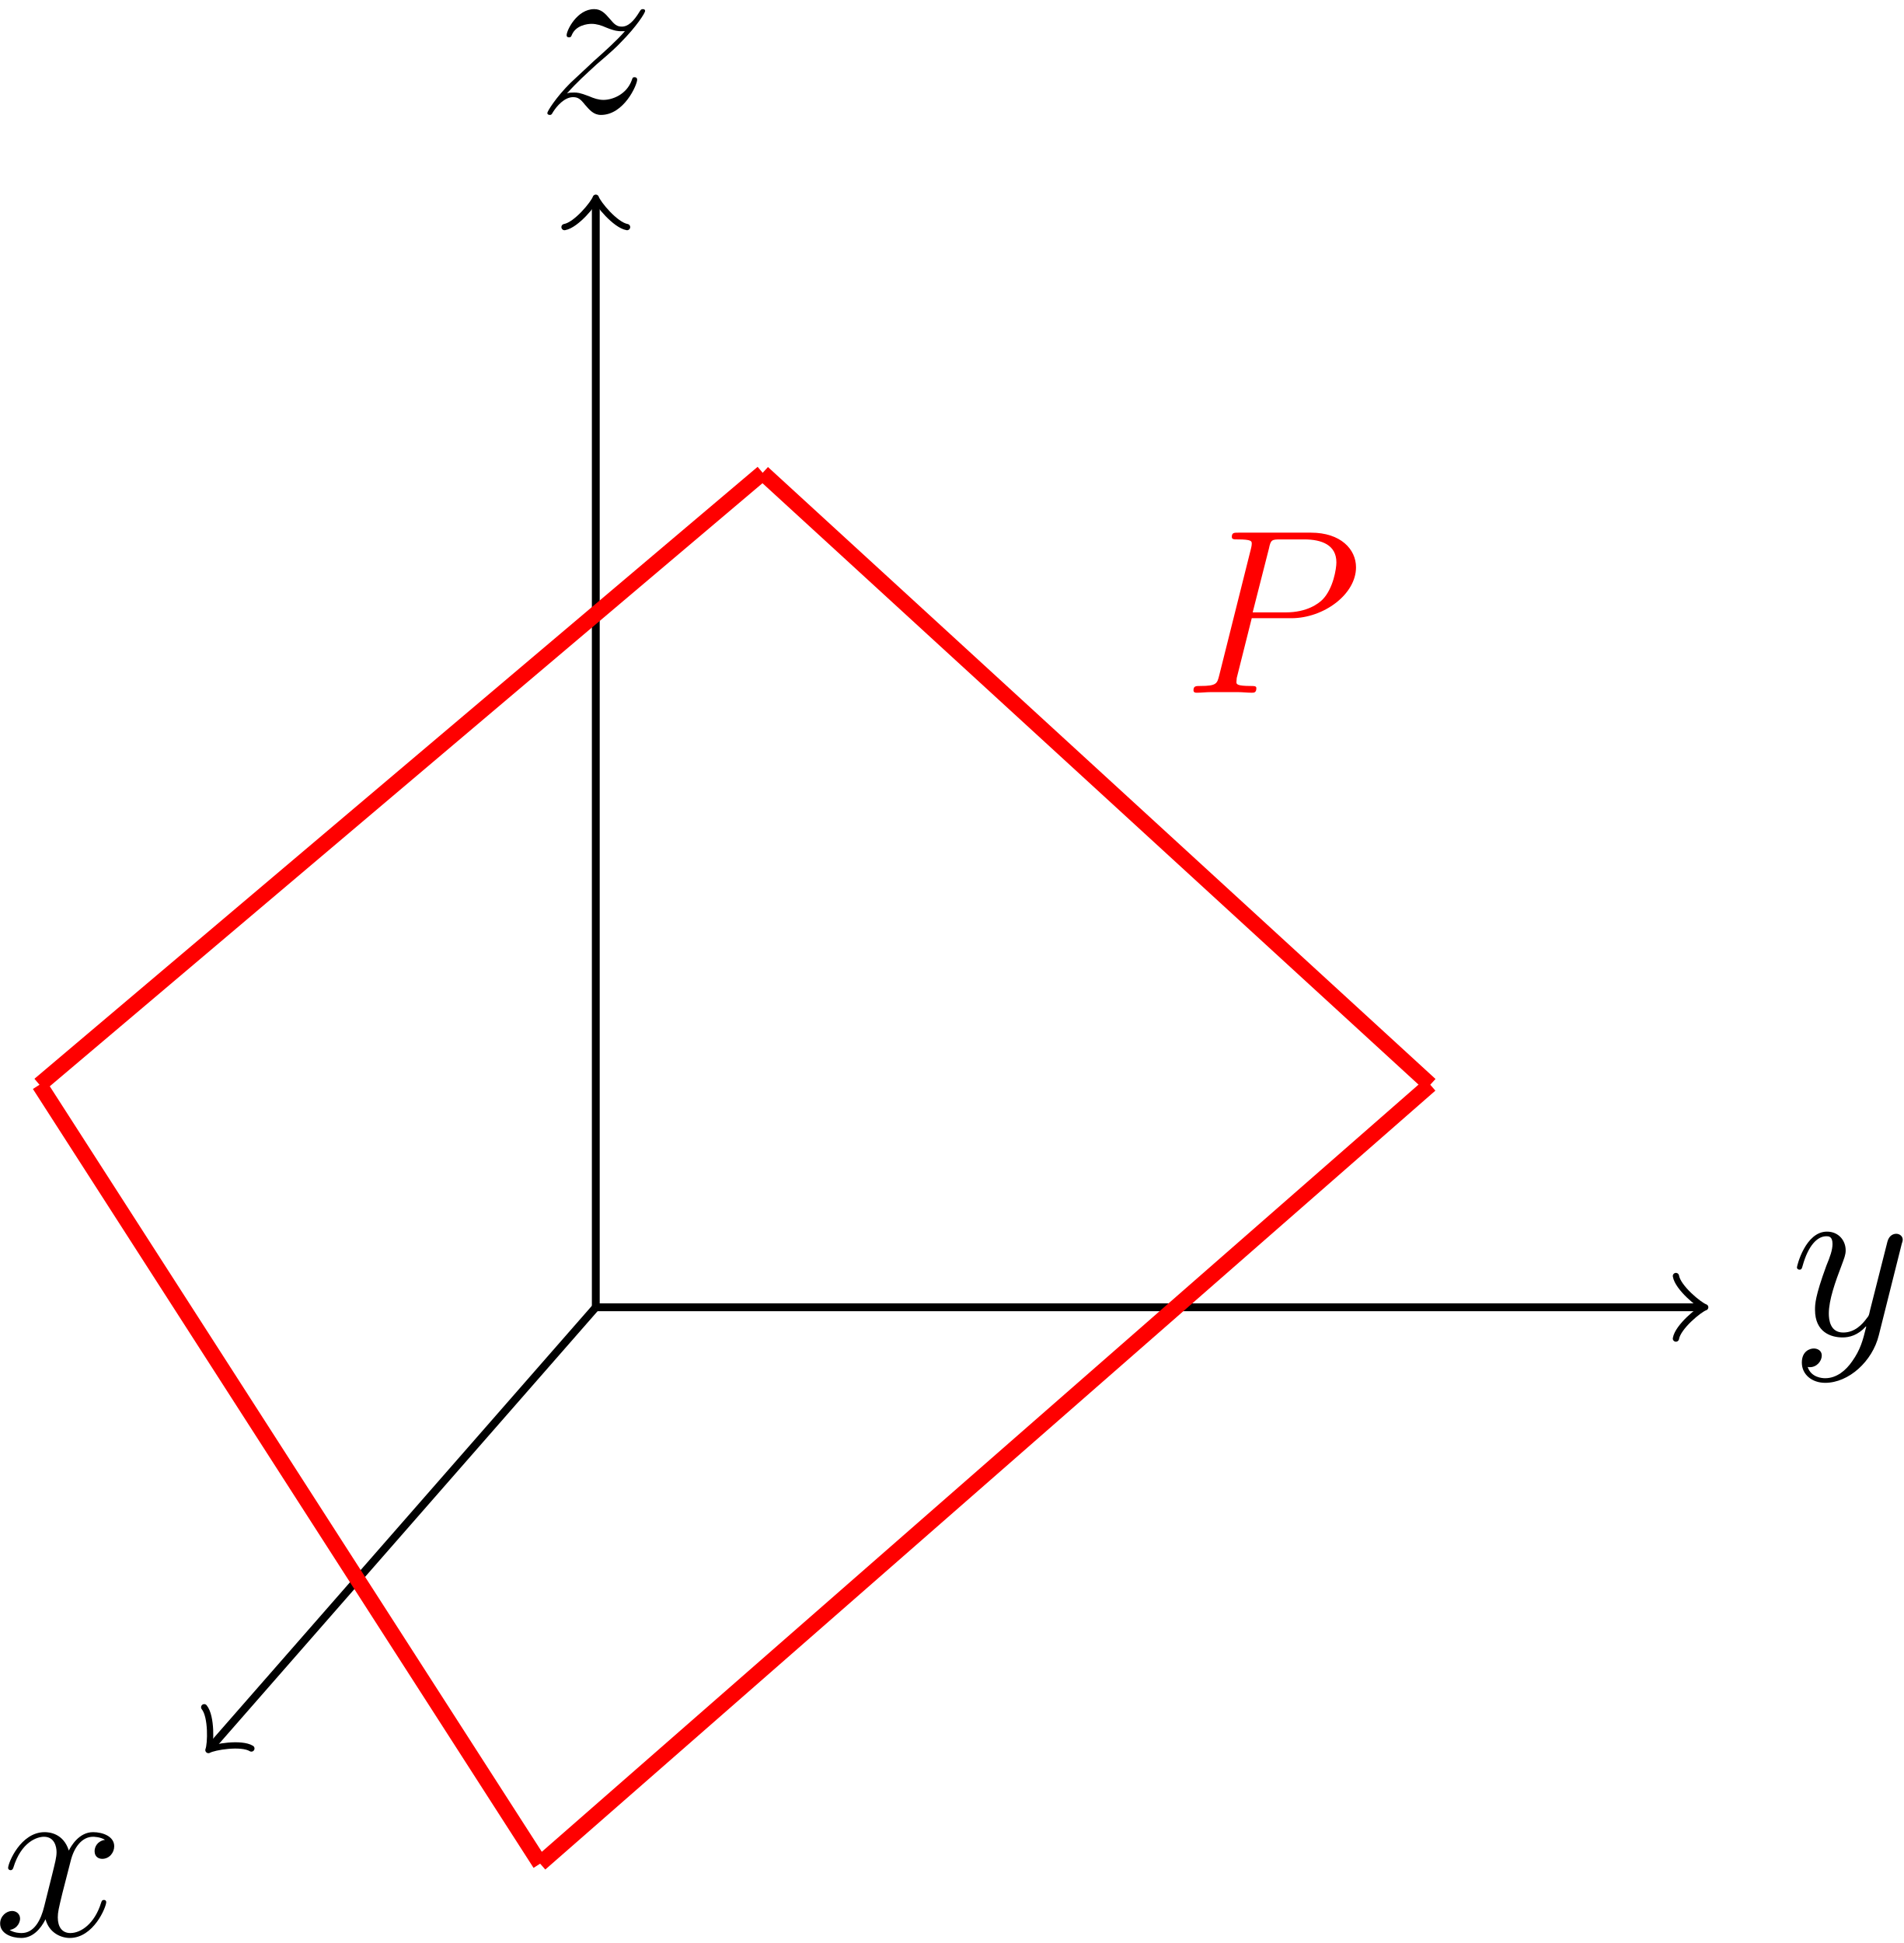
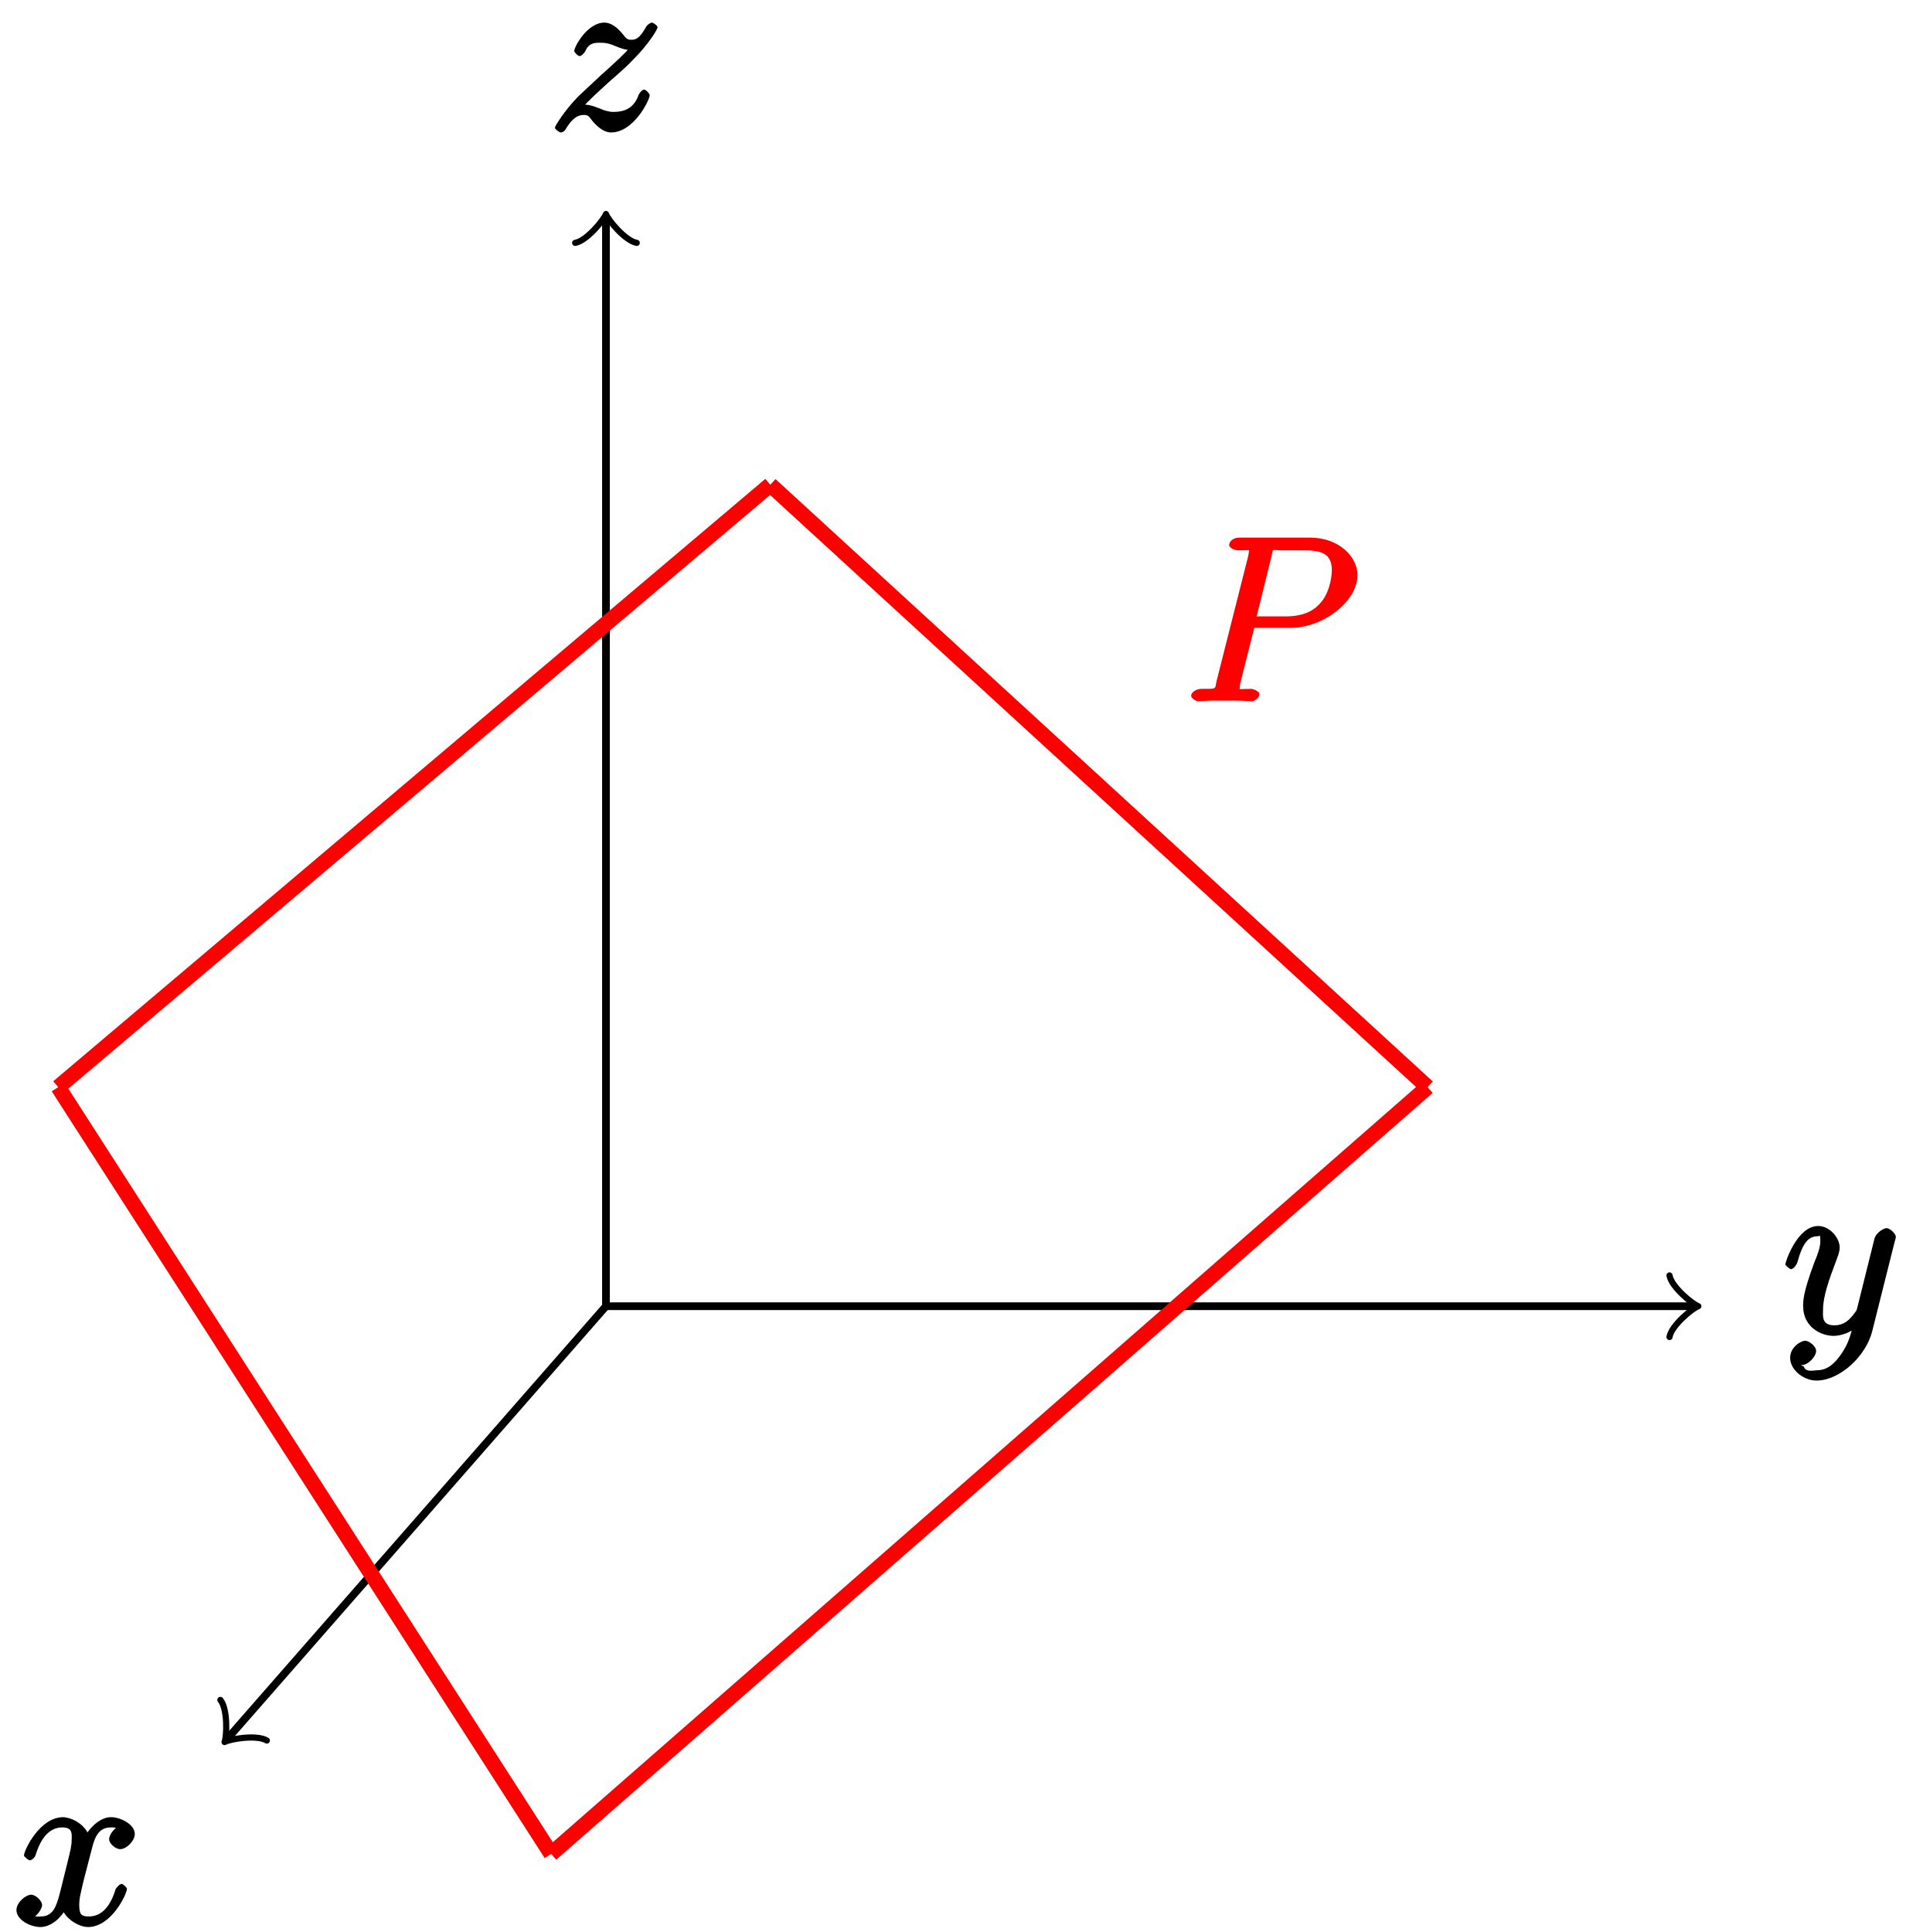
- <svg xmlns="http://www.w3.org/2000/svg" xmlns:xlink="http://www.w3.org/1999/xlink" width="97pt" height="99pt" viewBox="0 0 97 99" version="1.1">
+ <svg xmlns="http://www.w3.org/2000/svg" xmlns:xlink="http://www.w3.org/1999/xlink" width="99pt" height="100pt" viewBox="0 0 99 100" version="1.1">
  <defs>
    <g>
      <symbol overflow="visible" id="glyph0-0">
        <path style="stroke:none;" d="" />
      </symbol>
      <symbol overflow="visible" id="glyph0-1">
-         <path style="stroke:none;" d="M 3.141 1.344 C 2.828 1.797 2.359 2.203 1.766 2.203 C 1.625 2.203 1.047 2.172 0.875 1.625 C 0.906 1.641 0.969 1.641 0.984 1.641 C 1.344 1.641 1.594 1.328 1.594 1.047 C 1.594 0.781 1.359 0.688 1.188 0.688 C 0.984 0.688 0.578 0.828 0.578 1.406 C 0.578 2.016 1.094 2.438 1.766 2.438 C 2.969 2.438 4.172 1.344 4.5 0.016 L 5.672 -4.656 C 5.688 -4.703 5.719 -4.781 5.719 -4.859 C 5.719 -5.031 5.562 -5.156 5.391 -5.156 C 5.281 -5.156 5.031 -5.109 4.938 -4.75 L 4.047 -1.234 C 4 -1.016 4 -0.984 3.891 -0.859 C 3.656 -0.531 3.266 -0.125 2.688 -0.125 C 2.016 -0.125 1.953 -0.781 1.953 -1.094 C 1.953 -1.781 2.281 -2.703 2.609 -3.562 C 2.734 -3.906 2.812 -4.078 2.812 -4.312 C 2.812 -4.812 2.453 -5.266 1.859 -5.266 C 0.766 -5.266 0.328 -3.531 0.328 -3.438 C 0.328 -3.391 0.375 -3.328 0.453 -3.328 C 0.562 -3.328 0.578 -3.375 0.625 -3.547 C 0.906 -4.547 1.359 -5.031 1.828 -5.031 C 1.938 -5.031 2.141 -5.031 2.141 -4.641 C 2.141 -4.328 2.016 -3.984 1.828 -3.531 C 1.25 -1.953 1.25 -1.562 1.25 -1.281 C 1.25 -0.141 2.062 0.125 2.656 0.125 C 3 0.125 3.438 0.016 3.844 -0.438 L 3.859 -0.422 C 3.688 0.281 3.562 0.75 3.141 1.344 Z M 3.141 1.344 " />
+         <path style="stroke:none;" d="M 3.031 1.094 C 2.703 1.547 2.359 1.906 1.766 1.906 C 1.625 1.906 1.203 2.031 1.109 1.703 C 0.906 1.641 0.969 1.641 0.984 1.641 C 1.344 1.641 1.75 1.188 1.75 0.906 C 1.75 0.641 1.359 0.375 1.188 0.375 C 0.984 0.375 0.406 0.688 0.406 1.266 C 0.406 1.875 1.094 2.438 1.766 2.438 C 2.969 2.438 4.328 1.188 4.656 -0.125 L 5.828 -4.797 C 5.844 -4.859 5.875 -4.922 5.875 -5 C 5.875 -5.172 5.562 -5.453 5.391 -5.453 C 5.281 -5.453 4.859 -5.25 4.766 -4.891 L 3.891 -1.375 C 3.828 -1.156 3.875 -1.25 3.781 -1.109 C 3.531 -0.781 3.266 -0.422 2.688 -0.422 C 2.016 -0.422 2.109 -0.922 2.109 -1.25 C 2.109 -1.922 2.438 -2.844 2.766 -3.703 C 2.891 -4.047 2.969 -4.219 2.969 -4.453 C 2.969 -4.953 2.453 -5.562 1.859 -5.562 C 0.766 -5.562 0.156 -3.688 0.156 -3.578 C 0.156 -3.531 0.375 -3.328 0.453 -3.328 C 0.562 -3.328 0.734 -3.531 0.781 -3.688 C 1.062 -4.703 1.359 -5.031 1.828 -5.031 C 1.938 -5.031 1.969 -5.172 1.969 -4.781 C 1.969 -4.469 1.844 -4.125 1.656 -3.672 C 1.078 -2.109 1.078 -1.703 1.078 -1.422 C 1.078 -0.281 2.062 0.125 2.656 0.125 C 3 0.125 3.531 -0.031 3.844 -0.344 L 3.688 -0.516 C 3.516 0.141 3.438 0.5 3.031 1.094 Z M 3.031 1.094 " />
      </symbol>
      <symbol overflow="visible" id="glyph0-2">
-         <path style="stroke:none;" d="M 1.516 -0.969 C 2.031 -1.547 2.453 -1.922 3.047 -2.469 C 3.766 -3.078 4.078 -3.375 4.25 -3.562 C 5.078 -4.391 5.5 -5.078 5.5 -5.172 C 5.5 -5.266 5.406 -5.266 5.375 -5.266 C 5.297 -5.266 5.266 -5.219 5.219 -5.141 C 4.906 -4.625 4.625 -4.375 4.312 -4.375 C 4.062 -4.375 3.938 -4.484 3.703 -4.766 C 3.453 -5.062 3.25 -5.266 2.906 -5.266 C 2.031 -5.266 1.5 -4.188 1.5 -3.938 C 1.5 -3.891 1.516 -3.828 1.625 -3.828 C 1.719 -3.828 1.734 -3.875 1.766 -3.953 C 1.969 -4.438 2.547 -4.516 2.766 -4.516 C 3.031 -4.516 3.266 -4.438 3.516 -4.328 C 3.969 -4.141 4.156 -4.141 4.281 -4.141 C 4.359 -4.141 4.406 -4.141 4.469 -4.141 C 4.078 -3.688 3.438 -3.109 2.891 -2.625 L 1.688 -1.5 C 0.953 -0.766 0.516 -0.062 0.516 0.031 C 0.516 0.094 0.578 0.125 0.641 0.125 C 0.719 0.125 0.734 0.109 0.812 -0.031 C 1 -0.328 1.391 -0.781 1.828 -0.781 C 2.078 -0.781 2.203 -0.688 2.438 -0.391 C 2.672 -0.125 2.875 0.125 3.25 0.125 C 4.422 0.125 5.094 -1.406 5.094 -1.672 C 5.094 -1.719 5.078 -1.797 4.953 -1.797 C 4.859 -1.797 4.859 -1.75 4.812 -1.625 C 4.547 -0.922 3.844 -0.641 3.375 -0.641 C 3.125 -0.641 2.891 -0.719 2.641 -0.828 C 2.156 -1.016 2.031 -1.016 1.875 -1.016 C 1.75 -1.016 1.625 -1.016 1.516 -0.969 Z M 1.516 -0.969 " />
+         <path style="stroke:none;" d="M 1.625 -1 C 2.141 -1.594 2.562 -1.953 3.156 -2.5 C 3.875 -3.125 4.188 -3.422 4.344 -3.594 C 5.188 -4.422 5.656 -5.219 5.656 -5.312 C 5.656 -5.422 5.406 -5.562 5.375 -5.562 C 5.297 -5.562 5.156 -5.469 5.094 -5.391 C 4.797 -4.875 4.625 -4.672 4.312 -4.672 C 4.062 -4.672 4.047 -4.734 3.812 -5.016 C 3.562 -5.312 3.25 -5.562 2.906 -5.562 C 2.031 -5.562 1.344 -4.328 1.344 -4.078 C 1.344 -4.047 1.516 -3.828 1.625 -3.828 C 1.719 -3.828 1.891 -4.016 1.922 -4.094 C 2.125 -4.578 2.547 -4.516 2.766 -4.516 C 3.031 -4.516 3.266 -4.438 3.516 -4.328 C 3.969 -4.141 4.156 -4.141 4.281 -4.141 C 4.359 -4.141 4.406 -4.141 4.469 -4.141 L 4.344 -4.406 C 3.953 -3.938 3.312 -3.359 2.766 -2.875 L 1.562 -1.75 C 0.844 -1.016 0.344 -0.203 0.344 -0.125 C 0.344 -0.047 0.578 0.125 0.641 0.125 C 0.719 0.125 0.844 0.078 0.922 -0.078 C 1.109 -0.375 1.391 -0.781 1.828 -0.781 C 2.078 -0.781 2.078 -0.734 2.312 -0.438 C 2.547 -0.172 2.875 0.125 3.25 0.125 C 4.422 0.125 5.25 -1.547 5.25 -1.812 C 5.25 -1.859 5.078 -2.094 4.953 -2.094 C 4.859 -2.094 4.688 -1.891 4.656 -1.766 C 4.391 -1.062 3.844 -0.938 3.375 -0.938 C 3.125 -0.938 2.891 -1.016 2.641 -1.125 C 2.156 -1.312 2.031 -1.312 1.875 -1.312 C 1.75 -1.312 1.625 -1.312 1.516 -1.266 Z M 1.625 -1 " />
      </symbol>
      <symbol overflow="visible" id="glyph0-3">
-         <path style="stroke:none;" d="M 5.672 -4.875 C 5.281 -4.812 5.141 -4.516 5.141 -4.297 C 5.141 -4 5.359 -3.906 5.531 -3.906 C 5.891 -3.906 6.141 -4.219 6.141 -4.547 C 6.141 -5.047 5.562 -5.266 5.062 -5.266 C 4.344 -5.266 3.938 -4.547 3.828 -4.328 C 3.547 -5.219 2.812 -5.266 2.594 -5.266 C 1.375 -5.266 0.734 -3.703 0.734 -3.438 C 0.734 -3.391 0.781 -3.328 0.859 -3.328 C 0.953 -3.328 0.984 -3.406 1 -3.453 C 1.406 -4.781 2.219 -5.031 2.562 -5.031 C 3.094 -5.031 3.203 -4.531 3.203 -4.25 C 3.203 -3.984 3.125 -3.703 2.984 -3.125 L 2.578 -1.5 C 2.406 -0.781 2.062 -0.125 1.422 -0.125 C 1.359 -0.125 1.062 -0.125 0.812 -0.281 C 1.25 -0.359 1.344 -0.719 1.344 -0.859 C 1.344 -1.094 1.156 -1.25 0.938 -1.25 C 0.641 -1.25 0.328 -0.984 0.328 -0.609 C 0.328 -0.109 0.891 0.125 1.406 0.125 C 1.984 0.125 2.391 -0.328 2.641 -0.828 C 2.828 -0.125 3.438 0.125 3.875 0.125 C 5.094 0.125 5.734 -1.453 5.734 -1.703 C 5.734 -1.766 5.688 -1.812 5.625 -1.812 C 5.516 -1.812 5.5 -1.75 5.469 -1.656 C 5.141 -0.609 4.453 -0.125 3.906 -0.125 C 3.484 -0.125 3.266 -0.438 3.266 -0.922 C 3.266 -1.188 3.312 -1.375 3.5 -2.156 L 3.922 -3.797 C 4.094 -4.5 4.5 -5.031 5.062 -5.031 C 5.078 -5.031 5.422 -5.031 5.672 -4.875 Z M 5.672 -4.875 " />
+         <path style="stroke:none;" d="M 5.672 -5.172 C 5.281 -5.109 4.969 -4.656 4.969 -4.438 C 4.969 -4.141 5.359 -3.906 5.531 -3.906 C 5.891 -3.906 6.297 -4.359 6.297 -4.688 C 6.297 -5.188 5.562 -5.562 5.062 -5.562 C 4.344 -5.562 3.766 -4.703 3.656 -4.469 L 3.984 -4.469 C 3.703 -5.359 2.812 -5.562 2.594 -5.562 C 1.375 -5.562 0.562 -3.844 0.562 -3.578 C 0.562 -3.531 0.781 -3.328 0.859 -3.328 C 0.953 -3.328 1.094 -3.438 1.156 -3.578 C 1.562 -4.922 2.219 -5.031 2.562 -5.031 C 3.094 -5.031 3.031 -4.672 3.031 -4.391 C 3.031 -4.125 2.969 -3.844 2.828 -3.281 L 2.422 -1.641 C 2.234 -0.922 2.062 -0.422 1.422 -0.422 C 1.359 -0.422 1.172 -0.375 0.922 -0.531 L 0.812 -0.281 C 1.25 -0.359 1.5 -0.859 1.5 -1 C 1.5 -1.25 1.156 -1.547 0.938 -1.547 C 0.641 -1.547 0.172 -1.141 0.172 -0.75 C 0.172 -0.25 0.891 0.125 1.406 0.125 C 1.984 0.125 2.5 -0.375 2.75 -0.859 L 2.469 -0.969 C 2.672 -0.266 3.438 0.125 3.875 0.125 C 5.094 0.125 5.891 -1.594 5.891 -1.859 C 5.891 -1.906 5.688 -2.109 5.625 -2.109 C 5.516 -2.109 5.328 -1.906 5.297 -1.812 C 4.969 -0.75 4.453 -0.422 3.906 -0.422 C 3.484 -0.422 3.422 -0.578 3.422 -1.062 C 3.422 -1.328 3.469 -1.516 3.656 -2.312 L 4.078 -3.938 C 4.25 -4.656 4.5 -5.031 5.062 -5.031 C 5.078 -5.031 5.297 -5.062 5.547 -4.906 Z M 5.672 -5.172 " />
      </symbol>
      <symbol overflow="visible" id="glyph0-4">
-         <path style="stroke:none;" d="M 3.531 -3.797 L 5.547 -3.797 C 7.203 -3.797 8.844 -5.016 8.844 -6.391 C 8.844 -7.312 8.062 -8.156 6.547 -8.156 L 2.859 -8.156 C 2.625 -8.156 2.516 -8.156 2.516 -7.938 C 2.516 -7.812 2.625 -7.812 2.812 -7.812 C 3.531 -7.812 3.531 -7.719 3.531 -7.594 C 3.531 -7.562 3.531 -7.5 3.484 -7.312 L 1.875 -0.891 C 1.766 -0.469 1.75 -0.344 0.906 -0.344 C 0.688 -0.344 0.562 -0.344 0.562 -0.125 C 0.562 0 0.672 0 0.734 0 C 0.969 0 1.203 -0.031 1.438 -0.031 L 2.828 -0.031 C 3.062 -0.031 3.312 0 3.531 0 C 3.641 0 3.766 0 3.766 -0.234 C 3.766 -0.344 3.656 -0.344 3.484 -0.344 C 2.766 -0.344 2.75 -0.438 2.75 -0.547 C 2.75 -0.609 2.766 -0.688 2.766 -0.75 Z M 4.406 -7.344 C 4.5 -7.797 4.547 -7.812 5.016 -7.812 L 6.203 -7.812 C 7.094 -7.812 7.844 -7.531 7.844 -6.641 C 7.844 -6.328 7.688 -5.312 7.141 -4.75 C 6.938 -4.547 6.359 -4.094 5.266 -4.094 L 3.578 -4.094 Z M 4.406 -7.344 " />
+         <path style="stroke:none;" d="M 3.531 -3.797 L 5.547 -3.797 C 7.203 -3.797 9 -5.156 9 -6.531 C 9 -7.453 8.062 -8.469 6.547 -8.469 L 2.859 -8.469 C 2.625 -8.469 2.359 -8.312 2.359 -8.078 C 2.359 -7.953 2.625 -7.812 2.812 -7.812 C 3.531 -7.812 3.375 -7.859 3.375 -7.734 C 3.375 -7.703 3.375 -7.641 3.328 -7.453 L 1.703 -1.031 C 1.609 -0.609 1.75 -0.641 0.906 -0.641 C 0.688 -0.641 0.391 -0.484 0.391 -0.281 C 0.391 -0.141 0.672 0 0.734 0 C 0.969 0 1.203 -0.031 1.438 -0.031 L 2.828 -0.031 C 3.062 -0.031 3.312 0 3.531 0 C 3.641 0 3.922 -0.141 3.922 -0.375 C 3.922 -0.484 3.656 -0.641 3.484 -0.641 C 2.766 -0.641 2.906 -0.578 2.906 -0.688 C 2.906 -0.75 2.922 -0.844 2.922 -0.891 L 3.656 -3.797 Z M 4.547 -7.5 C 4.656 -7.938 4.547 -7.812 5.016 -7.812 L 6.203 -7.812 C 7.094 -7.812 7.672 -7.672 7.672 -6.781 C 7.672 -6.469 7.562 -5.562 7.016 -5.016 C 6.812 -4.797 6.359 -4.391 5.266 -4.391 L 3.781 -4.391 Z M 4.547 -7.5 " />
      </symbol>
    </g>
  </defs>
  <g id="surface1">
-     <path style="fill:none;stroke-width:0.399;stroke-linecap:butt;stroke-linejoin:miter;stroke:rgb(0%,0%,0%);stroke-opacity:1;stroke-miterlimit:10;" d="M 0.001 -0 L 56.236 -0 " transform="matrix(1,0,0,-1,30.358,66.609)" />
-     <path style="fill:none;stroke-width:0.319;stroke-linecap:round;stroke-linejoin:round;stroke:rgb(0%,0%,0%);stroke-opacity:1;stroke-miterlimit:10;" d="M -1.195 1.593 C -1.097 0.996 0 0.101 0.297 -0 C 0 -0.098 -1.097 -0.996 -1.195 -1.594 " transform="matrix(1,0,0,-1,86.59334,66.609)" />
+     <path style="fill:none;stroke-width:0.399;stroke-linecap:butt;stroke-linejoin:miter;stroke:rgb(0%,0%,0%);stroke-opacity:1;stroke-miterlimit:10;" d="M 0.001 -0 L 56.236 -0 " transform="matrix(1,0,0,-1,31.358,67.609)" />
+     <path style="fill:none;stroke-width:0.319;stroke-linecap:round;stroke-linejoin:round;stroke:rgb(0%,0%,0%);stroke-opacity:1;stroke-miterlimit:10;" d="M -1.195 1.593 C -1.097 0.996 0 0.101 0.297 -0 C 0 -0.098 -1.097 -0.996 -1.195 -1.594 " transform="matrix(1,0,0,-1,87.59334,67.609)" />
    <g style="fill:rgb(0%,0%,0%);fill-opacity:1;">
-       <use xlink:href="#glyph0-1" x="91.236" y="68.02" />
+       <use xlink:href="#glyph0-1" x="92.236" y="69.02" />
    </g>
-     <path style="fill:none;stroke-width:0.399;stroke-linecap:butt;stroke-linejoin:miter;stroke:rgb(0%,0%,0%);stroke-opacity:1;stroke-miterlimit:10;" d="M 0.001 -0 L 0.001 56.234 " transform="matrix(1,0,0,-1,30.358,66.609)" />
-     <path style="fill:none;stroke-width:0.319;stroke-linecap:round;stroke-linejoin:round;stroke:rgb(0%,0%,0%);stroke-opacity:1;stroke-miterlimit:10;" d="M -1.197 1.592 C -1.095 0.995 -0.001 0.1 0.299 -0.001 C -0.001 -0.099 -1.095 -0.997 -1.197 -1.595 " transform="matrix(0,-1,-1,0,30.358,10.37366)" />
+     <path style="fill:none;stroke-width:0.399;stroke-linecap:butt;stroke-linejoin:miter;stroke:rgb(0%,0%,0%);stroke-opacity:1;stroke-miterlimit:10;" d="M 0.001 -0 L 0.001 56.234 " transform="matrix(1,0,0,-1,31.358,67.609)" />
+     <path style="fill:none;stroke-width:0.319;stroke-linecap:round;stroke-linejoin:round;stroke:rgb(0%,0%,0%);stroke-opacity:1;stroke-miterlimit:10;" d="M -1.197 1.592 C -1.095 0.995 -0.001 0.1 0.299 -0.001 C -0.001 -0.099 -1.095 -0.997 -1.197 -1.595 " transform="matrix(0,-1,-1,0,31.358,11.37366)" />
    <g style="fill:rgb(0%,0%,0%);fill-opacity:1;">
-       <use xlink:href="#glyph0-2" x="27.373" y="5.731" />
+       <use xlink:href="#glyph0-2" x="28.373" y="6.731" />
    </g>
-     <path style="fill:none;stroke-width:0.399;stroke-linecap:butt;stroke-linejoin:miter;stroke:rgb(0%,0%,0%);stroke-opacity:1;stroke-miterlimit:10;" d="M 0.001 -0 L -19.542 -22.332 " transform="matrix(1,0,0,-1,30.358,66.609)" />
-     <path style="fill:none;stroke-width:0.319;stroke-linecap:round;stroke-linejoin:round;stroke:rgb(0%,0%,0%);stroke-opacity:1;stroke-miterlimit:10;" d="M -1.196 1.592 C -1.095 0.997 -0 0.102 0.3 0.002 C 0 -0.1 -1.095 -0.996 -1.195 -1.592 " transform="matrix(-0.66017,0.75444,0.75444,0.66017,10.81788,88.94076)" />
+     <path style="fill:none;stroke-width:0.399;stroke-linecap:butt;stroke-linejoin:miter;stroke:rgb(0%,0%,0%);stroke-opacity:1;stroke-miterlimit:10;" d="M 0.001 -0 L -19.542 -22.332 " transform="matrix(1,0,0,-1,31.358,67.609)" />
+     <path style="fill:none;stroke-width:0.319;stroke-linecap:round;stroke-linejoin:round;stroke:rgb(0%,0%,0%);stroke-opacity:1;stroke-miterlimit:10;" d="M -1.196 1.592 C -1.095 0.997 -0 0.102 0.3 0.002 C 0 -0.1 -1.095 -0.996 -1.195 -1.592 " transform="matrix(-0.66017,0.75444,0.75444,0.66017,11.81788,89.94076)" />
    <g style="fill:rgb(0%,0%,0%);fill-opacity:1;">
-       <use xlink:href="#glyph0-3" x="-0.321" y="98.618" />
+       <use xlink:href="#glyph0-3" x="0.679" y="99.618" />
    </g>
-     <path style="fill:none;stroke-width:0.797;stroke-linecap:butt;stroke-linejoin:miter;stroke:rgb(100%,0%,0%);stroke-opacity:1;stroke-miterlimit:10;" d="M -2.835 -28.348 L -28.346 11.339 " transform="matrix(1,0,0,-1,30.358,66.609)" />
-     <path style="fill:none;stroke-width:0.797;stroke-linecap:butt;stroke-linejoin:miter;stroke:rgb(100%,0%,0%);stroke-opacity:1;stroke-miterlimit:10;" d="M -28.346 11.339 L 8.505 42.519 " transform="matrix(1,0,0,-1,30.358,66.609)" />
-     <path style="fill:none;stroke-width:0.797;stroke-linecap:butt;stroke-linejoin:miter;stroke:rgb(100%,0%,0%);stroke-opacity:1;stroke-miterlimit:10;" d="M 8.505 42.519 L 42.521 11.339 " transform="matrix(1,0,0,-1,30.358,66.609)" />
+     <path style="fill:none;stroke-width:0.797;stroke-linecap:butt;stroke-linejoin:miter;stroke:rgb(100%,0%,0%);stroke-opacity:1;stroke-miterlimit:10;" d="M -2.835 -28.348 L -28.346 11.339 " transform="matrix(1,0,0,-1,31.358,67.609)" />
+     <path style="fill:none;stroke-width:0.797;stroke-linecap:butt;stroke-linejoin:miter;stroke:rgb(100%,0%,0%);stroke-opacity:1;stroke-miterlimit:10;" d="M -28.346 11.339 L 8.505 42.519 " transform="matrix(1,0,0,-1,31.358,67.609)" />
+     <path style="fill:none;stroke-width:0.797;stroke-linecap:butt;stroke-linejoin:miter;stroke:rgb(100%,0%,0%);stroke-opacity:1;stroke-miterlimit:10;" d="M 8.505 42.519 L 42.521 11.339 " transform="matrix(1,0,0,-1,31.358,67.609)" />
    <g style="fill:rgb(100%,0%,0%);fill-opacity:1;">
-       <use xlink:href="#glyph0-4" x="60.253" y="35.296" />
+       <use xlink:href="#glyph0-4" x="61.253" y="36.296" />
    </g>
-     <path style="fill:none;stroke-width:0.797;stroke-linecap:butt;stroke-linejoin:miter;stroke:rgb(100%,0%,0%);stroke-opacity:1;stroke-miterlimit:10;" d="M 42.521 11.339 L -2.835 -28.348 " transform="matrix(1,0,0,-1,30.358,66.609)" />
+     <path style="fill:none;stroke-width:0.797;stroke-linecap:butt;stroke-linejoin:miter;stroke:rgb(100%,0%,0%);stroke-opacity:1;stroke-miterlimit:10;" d="M 42.521 11.339 L -2.835 -28.348 " transform="matrix(1,0,0,-1,31.358,67.609)" />
  </g>
</svg>
